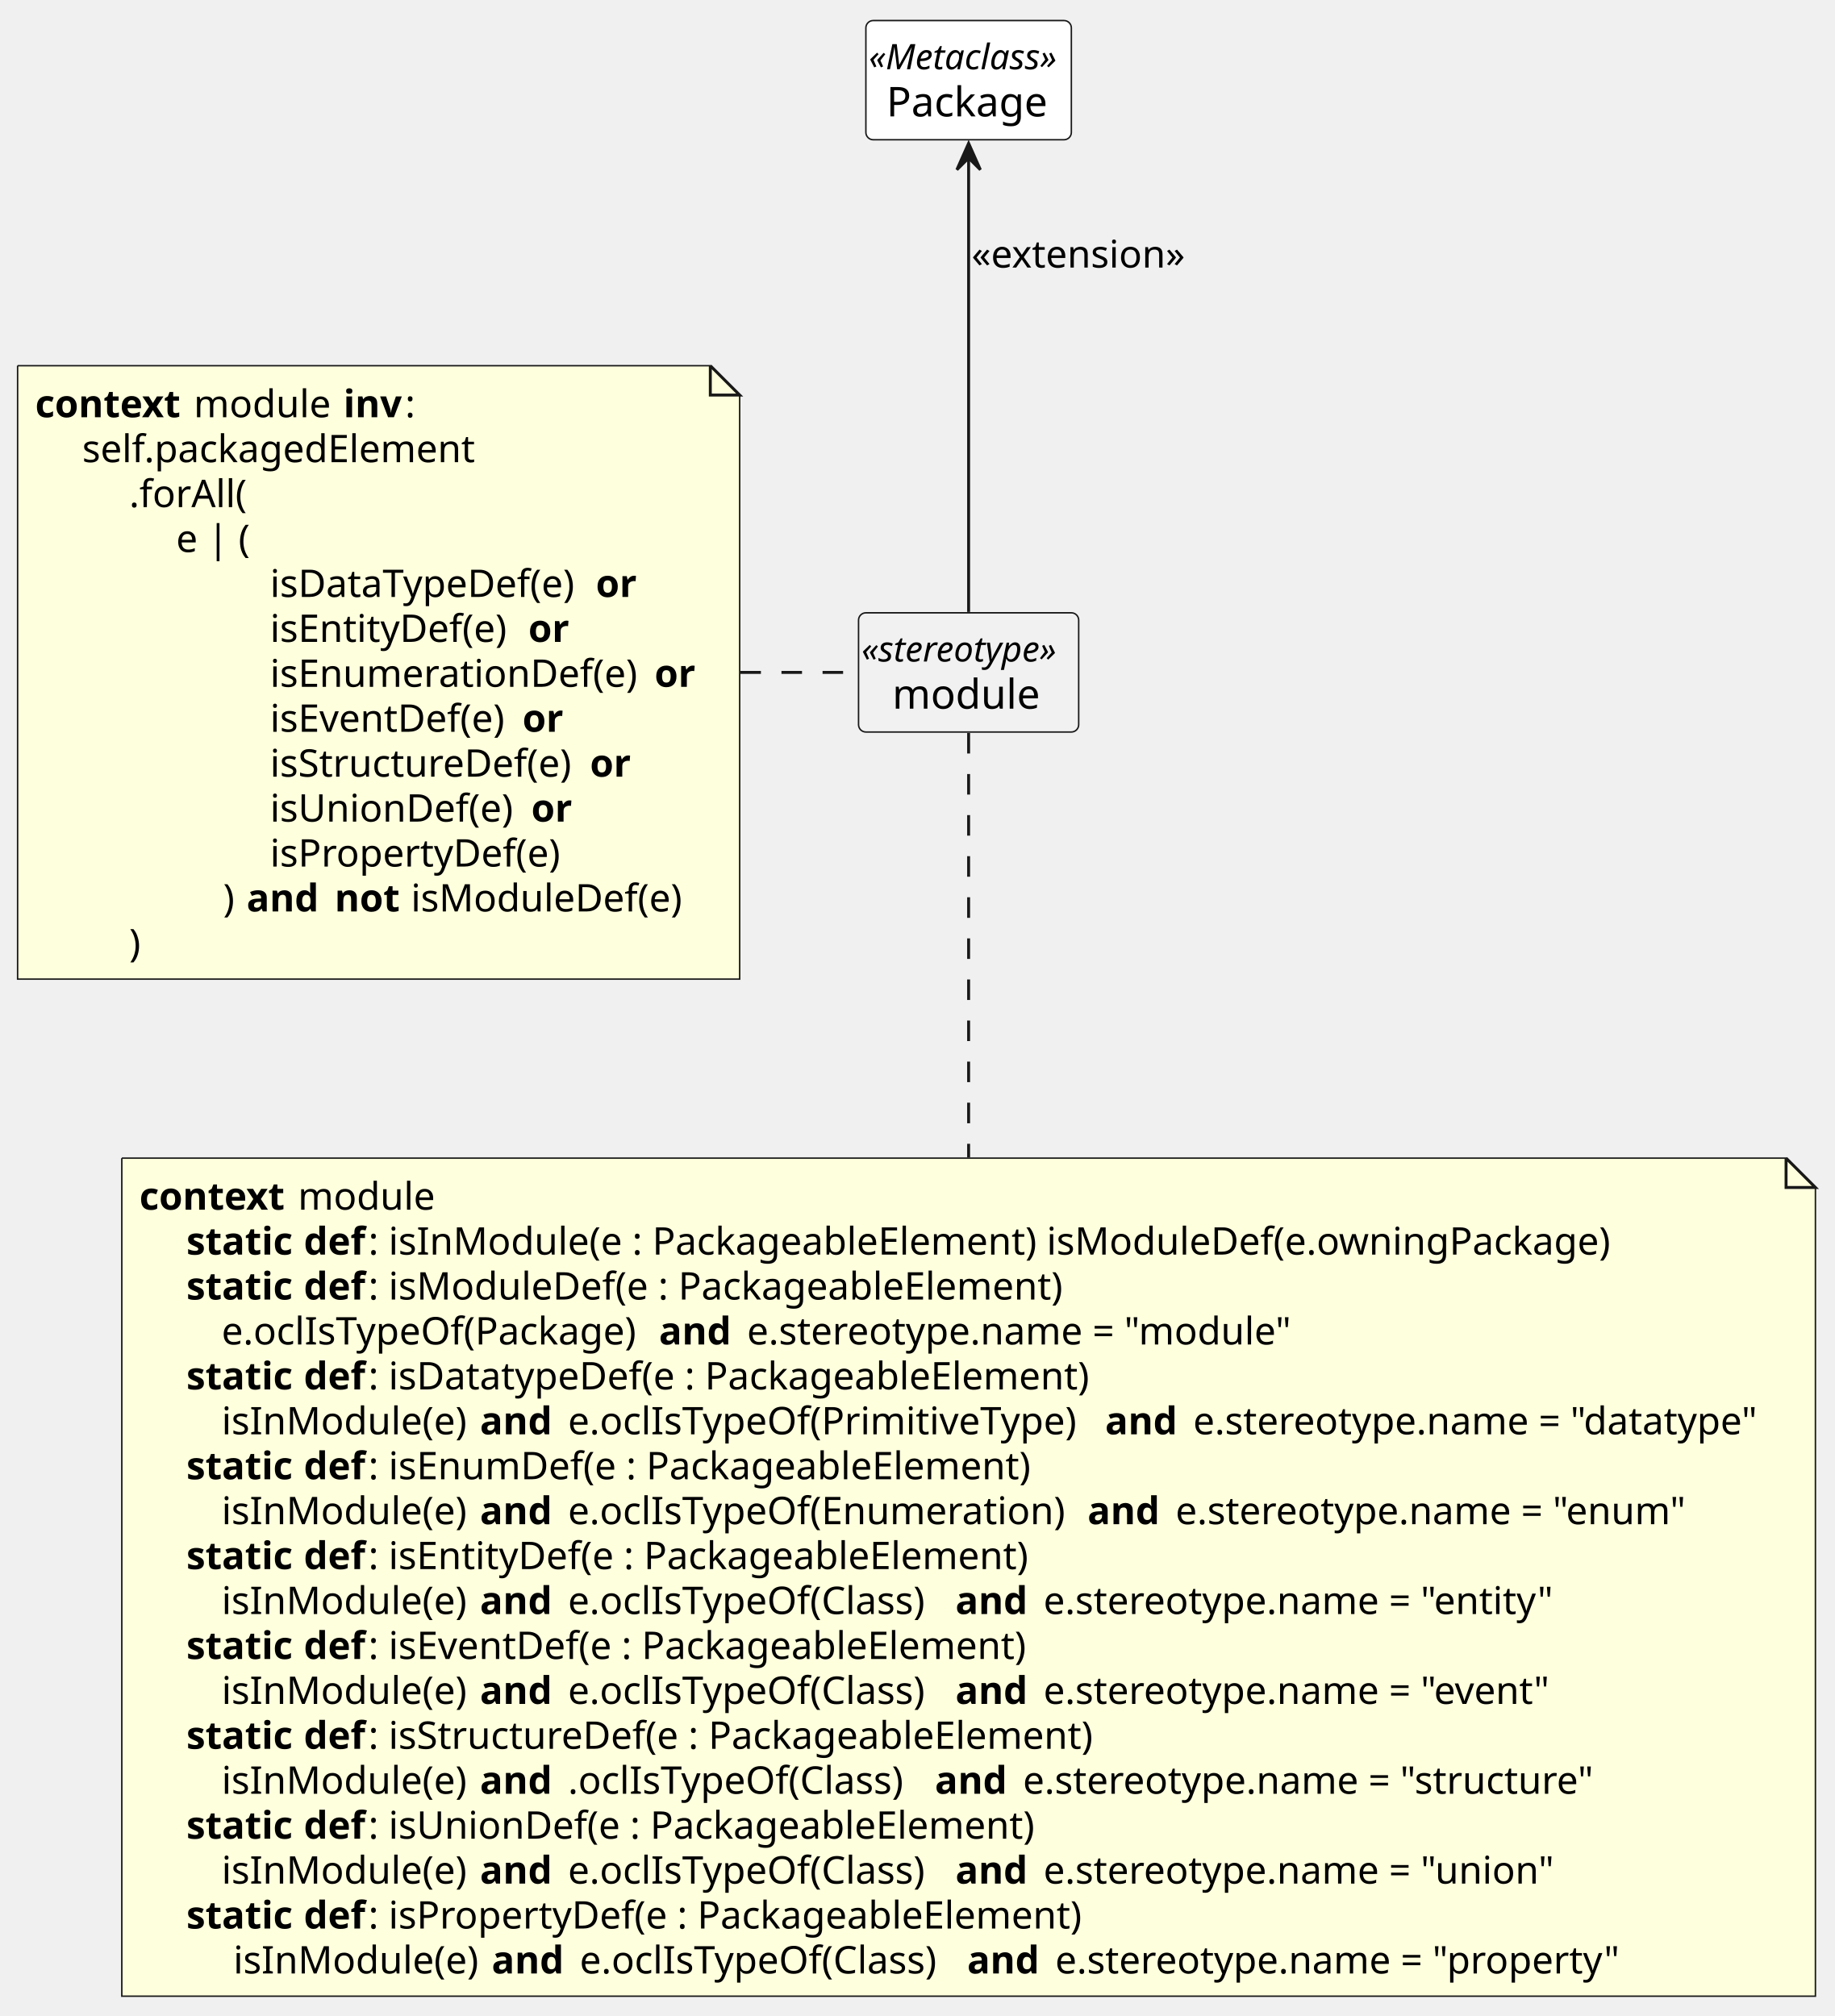
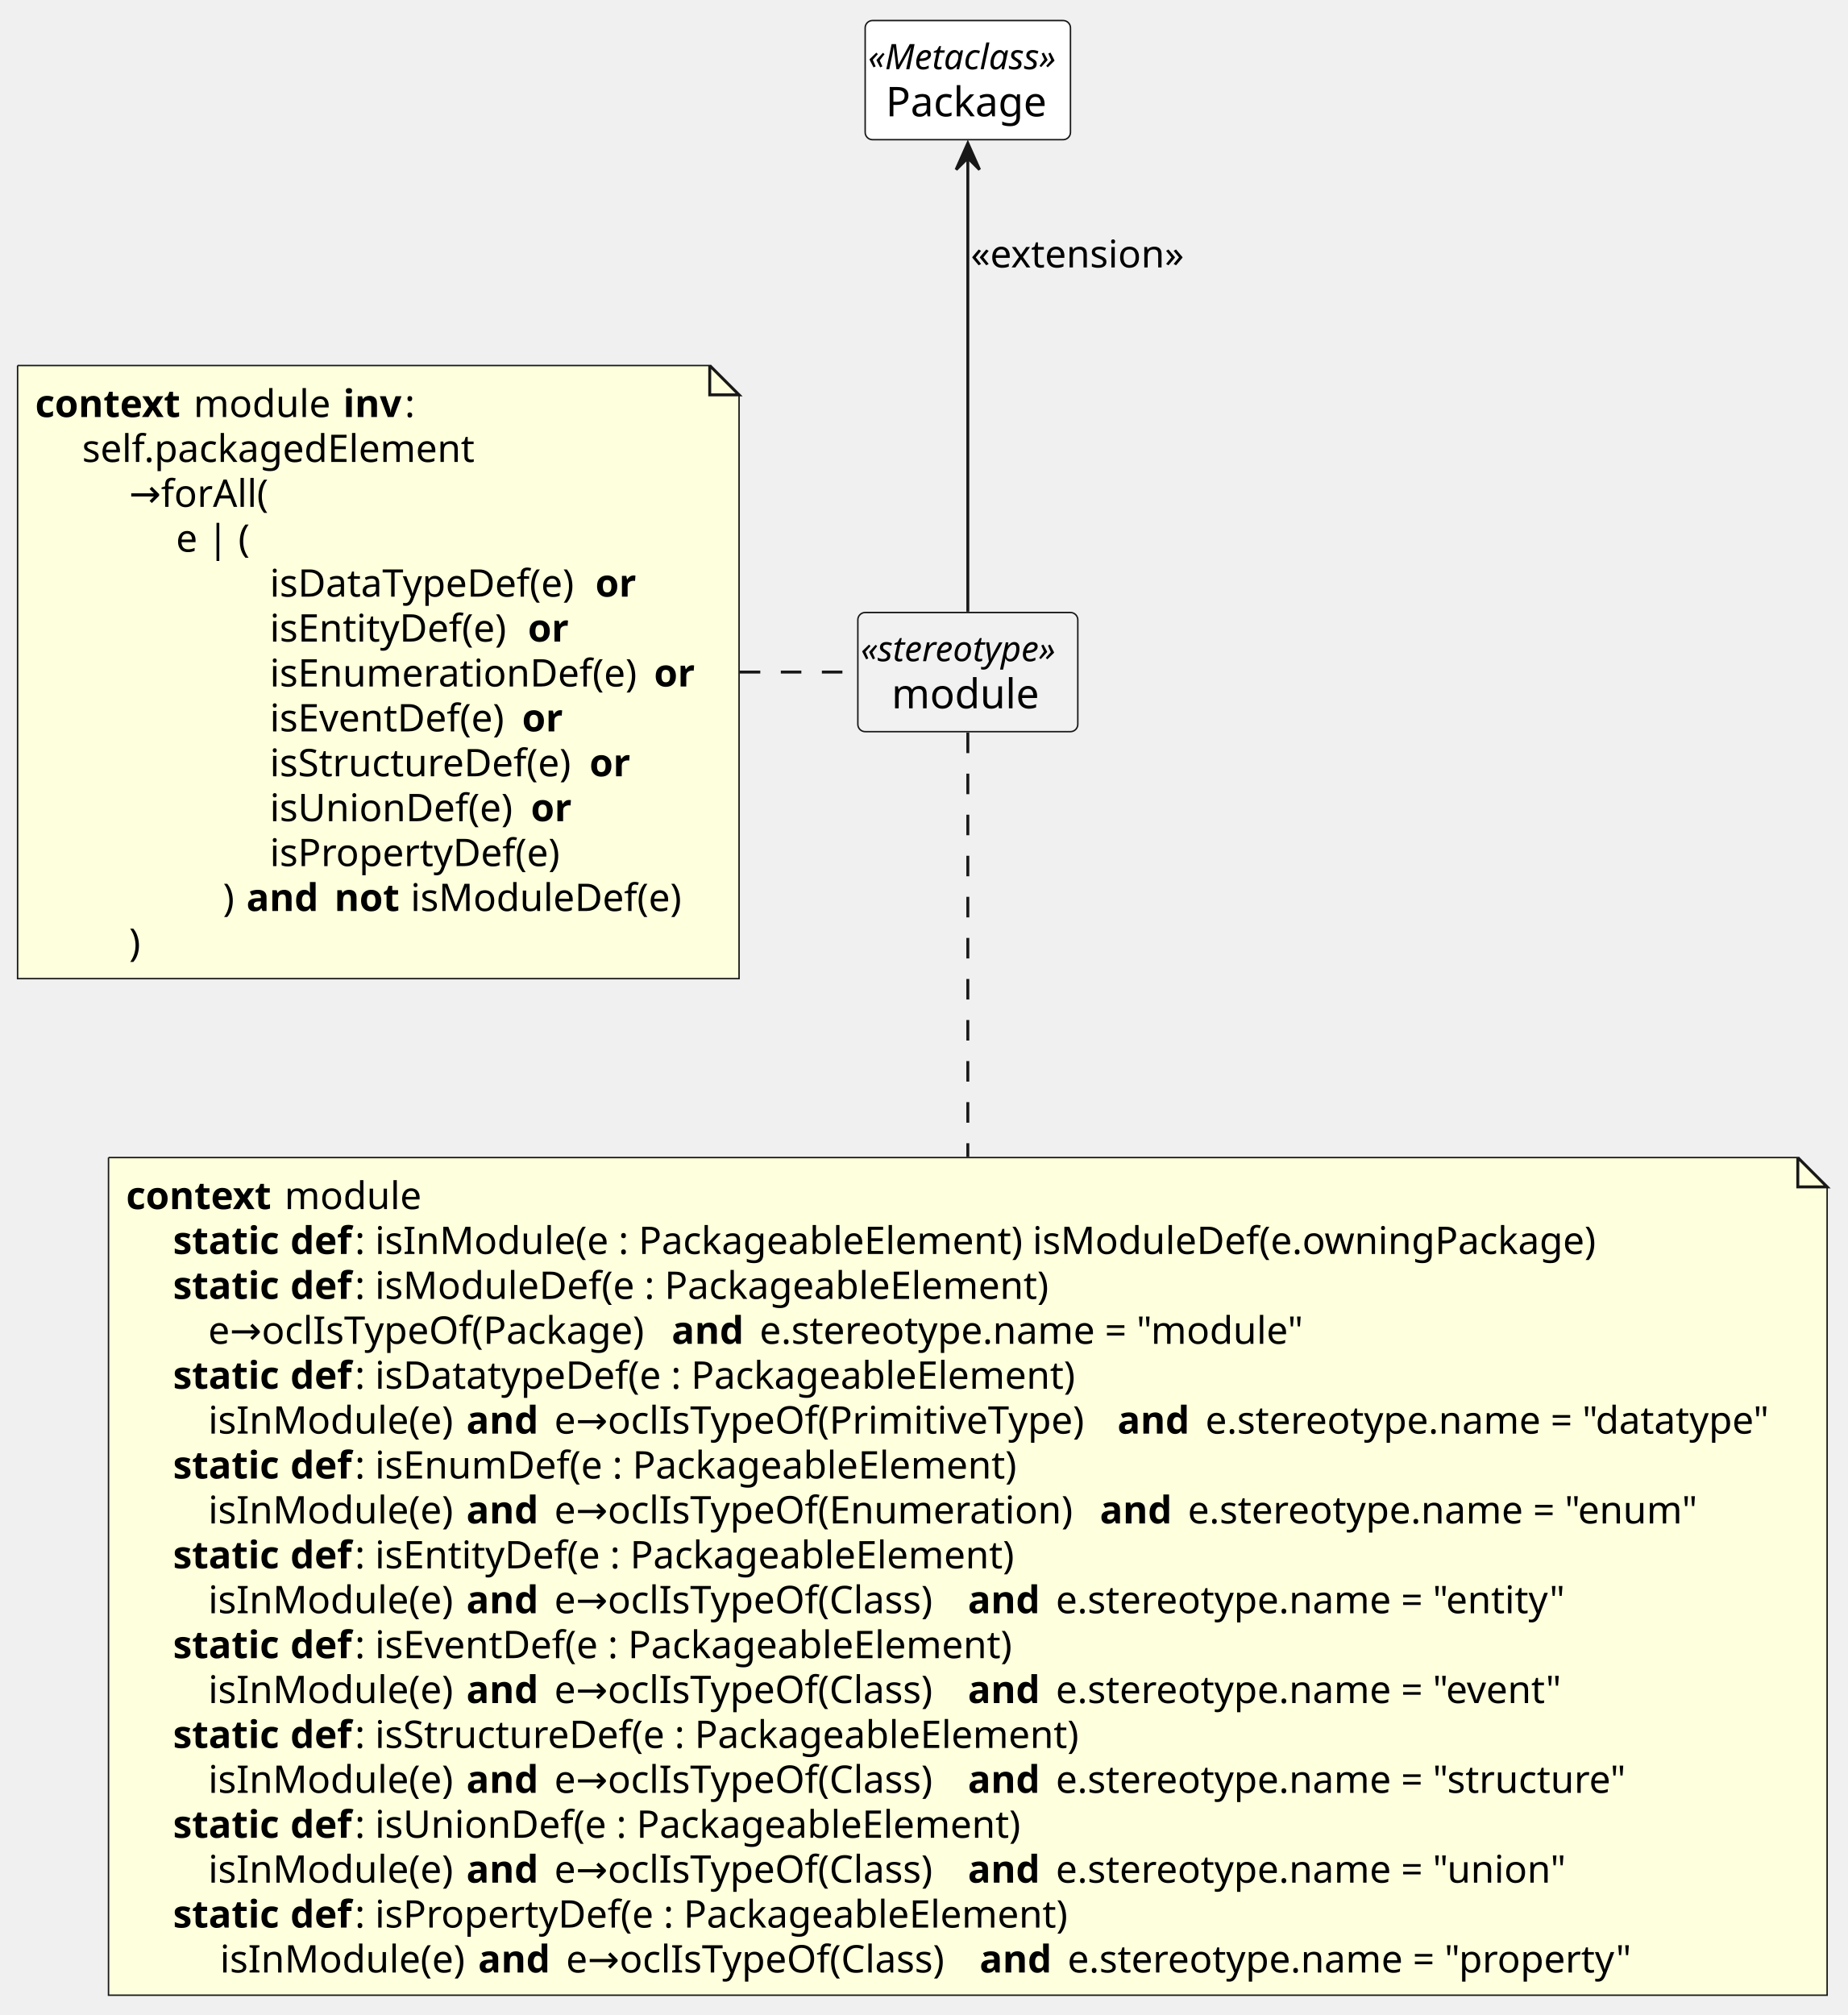
- <svg xmlns="http://www.w3.org/2000/svg" contentStyleType="text/css" height="687px" preserveAspectRatio="none" style="width:625px;height:687px;" version="1.1" viewBox="0 0 625 687" width="625px" zoomAndPan="magnify">
+ <svg xmlns="http://www.w3.org/2000/svg" contentStyleType="text/css" height="687px" preserveAspectRatio="none" style="width:630px;height:687px;" version="1.1" viewBox="0 0 630 687" width="630px" zoomAndPan="magnify">
  <defs />
  <g>
    <g id="elem_Package">
      <rect codeLine="9" fill="#FFFFFF" height="40.621" id="Package" rx="2.5" ry="2.5" style="stroke:#181818;stroke-width:0.5;" width="70" x="295" y="7" />
      <text fill="#000000" font-family="sans-serif" font-size="12" font-style="italic" lengthAdjust="spacing" textLength="68" x="296" y="23.602">«Metaclass»</text>
      <text fill="#000000" font-family="sans-serif" font-size="14" lengthAdjust="spacing" textLength="56" x="302" y="39.668">Package</text>
    </g>
    <g id="elem_module">
      <rect codeLine="10" fill="#F1F1F1" height="40.621" id="module" rx="2.5" ry="2.5" style="stroke:#181818;stroke-width:0.5;" width="75" x="292.5" y="208.83" />
      <text fill="#000000" font-family="sans-serif" font-size="12" font-style="italic" lengthAdjust="spacing" textLength="73" x="293.5" y="225.432">«stereotype»</text>
      <text fill="#000000" font-family="sans-serif" font-size="14" lengthAdjust="spacing" textLength="52" x="304" y="241.498">module</text>
    </g>
    <g id="elem_GMN6">
      <path d="M6,124.62 L6,333.657 L252,333.657 L252,134.62 L242,124.62 L6,124.62 " fill="#FEFFDD" style="stroke:#181818;stroke-width:0.5;" />
      <path d="M242,124.62 L242,134.62 L252,134.62 L242,124.62 " fill="#FEFFDD" style="stroke:#181818;stroke-width:1.0;" />
      <text fill="#000000" font-family="sans-serif" font-size="13" font-weight="bold" lengthAdjust="spacing" textLength="50" x="12" y="142.188">context</text>
      <text fill="#000000" font-family="sans-serif" font-size="13" lengthAdjust="spacing" textLength="47" x="66" y="142.188">module</text>
      <text fill="#000000" font-family="sans-serif" font-size="13" font-weight="bold" lengthAdjust="spacing" textLength="21" x="117" y="142.188">inv</text>
      <text fill="#000000" font-family="sans-serif" font-size="13" lengthAdjust="spacing" textLength="4" x="138" y="142.188">:</text>
      <text fill="#000000" font-family="sans-serif" font-size="13" lengthAdjust="spacing" textLength="137" x="28" y="157.499">self.packagedElement</text>
-       <text fill="#000000" font-family="sans-serif" font-size="13" lengthAdjust="spacing" textLength="43" x="44" y="172.81">.forAll(</text>
+       <text fill="#000000" font-family="sans-serif" font-size="13" lengthAdjust="spacing" textLength="52" x="44" y="172.81">→forAll(</text>
      <text fill="#000000" font-family="sans-serif" font-size="13" lengthAdjust="spacing" textLength="24" x="60" y="188.12">e | (</text>
      <text fill="#000000" font-family="sans-serif" font-size="13" lengthAdjust="spacing" textLength="107" x="92" y="203.43">isDataTypeDef(e)</text>
      <text fill="#000000" font-family="sans-serif" font-size="13" font-weight="bold" lengthAdjust="spacing" textLength="14" x="203" y="203.43">or</text>
      <text fill="#000000" font-family="sans-serif" font-size="13" lengthAdjust="spacing" textLength="84" x="92" y="218.741">isEntityDef(e)</text>
      <text fill="#000000" font-family="sans-serif" font-size="13" font-weight="bold" lengthAdjust="spacing" textLength="14" x="180" y="218.741">or</text>
      <text fill="#000000" font-family="sans-serif" font-size="13" lengthAdjust="spacing" textLength="127" x="92" y="234.052">isEnumerationDef(e)</text>
      <text fill="#000000" font-family="sans-serif" font-size="13" font-weight="bold" lengthAdjust="spacing" textLength="14" x="223" y="234.052">or</text>
      <text fill="#000000" font-family="sans-serif" font-size="13" lengthAdjust="spacing" textLength="82" x="92" y="249.362">isEventDef(e)</text>
      <text fill="#000000" font-family="sans-serif" font-size="13" font-weight="bold" lengthAdjust="spacing" textLength="14" x="178" y="249.362">or</text>
      <text fill="#000000" font-family="sans-serif" font-size="13" lengthAdjust="spacing" textLength="105" x="92" y="264.673">isStructureDef(e)</text>
      <text fill="#000000" font-family="sans-serif" font-size="13" font-weight="bold" lengthAdjust="spacing" textLength="14" x="201" y="264.673">or</text>
      <text fill="#000000" font-family="sans-serif" font-size="13" lengthAdjust="spacing" textLength="85" x="92" y="279.983">isUnionDef(e)</text>
      <text fill="#000000" font-family="sans-serif" font-size="13" font-weight="bold" lengthAdjust="spacing" textLength="14" x="181" y="279.983">or</text>
      <text fill="#000000" font-family="sans-serif" font-size="13" lengthAdjust="spacing" textLength="100" x="92" y="295.294">isPropertyDef(e)</text>
      <text fill="#000000" font-family="sans-serif" font-size="13" lengthAdjust="spacing" textLength="4" x="76" y="310.604">)</text>
      <text fill="#000000" font-family="sans-serif" font-size="13" font-weight="bold" lengthAdjust="spacing" textLength="26" x="84" y="310.604">and</text>
      <text fill="#000000" font-family="sans-serif" font-size="13" lengthAdjust="spacing" textLength="4" x="110" y="310.604"> </text>
      <text fill="#000000" font-family="sans-serif" font-size="13" font-weight="bold" lengthAdjust="spacing" textLength="22" x="114" y="310.604">not</text>
      <text fill="#000000" font-family="sans-serif" font-size="13" lengthAdjust="spacing" textLength="94" x="140" y="310.604">isModuleDef(e)</text>
      <text fill="#000000" font-family="sans-serif" font-size="13" lengthAdjust="spacing" textLength="4" x="44" y="325.915">)</text>
    </g>
    <g id="elem_GMN9">
-       <path d="M41.5,394.66 L41.5,680.25 L618.5,680.25 L618.5,404.66 L608.5,394.66 L41.5,394.66 " fill="#FEFFDD" style="stroke:#181818;stroke-width:0.5;" />
-       <path d="M608.5,394.66 L608.5,404.66 L618.5,404.66 L608.5,394.66 " fill="#FEFFDD" style="stroke:#181818;stroke-width:1.0;" />
-       <text fill="#000000" font-family="sans-serif" font-size="13" font-weight="bold" lengthAdjust="spacing" textLength="50" x="47.5" y="412.228">context</text>
-       <text fill="#000000" font-family="sans-serif" font-size="13" lengthAdjust="spacing" textLength="47" x="101.5" y="412.228">module</text>
-       <text fill="#000000" font-family="sans-serif" font-size="13" lengthAdjust="spacing" textLength="16" x="47.5" y="427.539">    </text>
-       <text fill="#000000" font-family="sans-serif" font-size="13" font-weight="bold" lengthAdjust="spacing" textLength="36" x="63.5" y="427.539">static</text>
-       <text fill="#000000" font-family="sans-serif" font-size="13" lengthAdjust="spacing" textLength="4" x="99.5" y="427.539"> </text>
-       <text fill="#000000" font-family="sans-serif" font-size="13" font-weight="bold" lengthAdjust="spacing" textLength="22" x="103.5" y="427.539">def</text>
-       <text fill="#000000" font-family="sans-serif" font-size="13" lengthAdjust="spacing" textLength="430" x="125.5" y="427.539">: isInModule(e : PackageableElement) isModuleDef(e.owningPackage)</text>
-       <text fill="#000000" font-family="sans-serif" font-size="13" lengthAdjust="spacing" textLength="16" x="47.5" y="442.849">    </text>
-       <text fill="#000000" font-family="sans-serif" font-size="13" font-weight="bold" lengthAdjust="spacing" textLength="36" x="63.5" y="442.849">static</text>
-       <text fill="#000000" font-family="sans-serif" font-size="13" lengthAdjust="spacing" textLength="4" x="99.5" y="442.849"> </text>
-       <text fill="#000000" font-family="sans-serif" font-size="13" font-weight="bold" lengthAdjust="spacing" textLength="22" x="103.5" y="442.849">def</text>
-       <text fill="#000000" font-family="sans-serif" font-size="13" lengthAdjust="spacing" textLength="241" x="125.5" y="442.849">: isModuleDef(e : PackageableElement)</text>
-       <text fill="#000000" font-family="sans-serif" font-size="13" lengthAdjust="spacing" textLength="145" x="75.5" y="458.16">e.oclIsTypeOf(Package)</text>
-       <text fill="#000000" font-family="sans-serif" font-size="13" font-weight="bold" lengthAdjust="spacing" textLength="26" x="224.5" y="458.16">and</text>
-       <text fill="#000000" font-family="sans-serif" font-size="13" lengthAdjust="spacing" textLength="190" x="254.5" y="458.16">e.stereotype.name = "module"</text>
-       <text fill="#000000" font-family="sans-serif" font-size="13" lengthAdjust="spacing" textLength="16" x="47.5" y="473.471">    </text>
-       <text fill="#000000" font-family="sans-serif" font-size="13" font-weight="bold" lengthAdjust="spacing" textLength="36" x="63.5" y="473.471">static</text>
-       <text fill="#000000" font-family="sans-serif" font-size="13" lengthAdjust="spacing" textLength="4" x="99.5" y="473.471"> </text>
-       <text fill="#000000" font-family="sans-serif" font-size="13" font-weight="bold" lengthAdjust="spacing" textLength="22" x="103.5" y="473.471">def</text>
-       <text fill="#000000" font-family="sans-serif" font-size="13" lengthAdjust="spacing" textLength="251" x="125.5" y="473.471">: isDatatypeDef(e : PackageableElement)</text>
-       <text fill="#000000" font-family="sans-serif" font-size="13" lengthAdjust="spacing" textLength="84" x="75.5" y="488.781">isInModule(e)</text>
-       <text fill="#000000" font-family="sans-serif" font-size="13" font-weight="bold" lengthAdjust="spacing" textLength="26" x="163.5" y="488.781">and</text>
-       <text fill="#000000" font-family="sans-serif" font-size="13" lengthAdjust="spacing" textLength="179" x="193.5" y="488.781">e.oclIsTypeOf(PrimitiveType)</text>
-       <text fill="#000000" font-family="sans-serif" font-size="13" font-weight="bold" lengthAdjust="spacing" textLength="26" x="376.5" y="488.781">and</text>
-       <text fill="#000000" font-family="sans-serif" font-size="13" lengthAdjust="spacing" textLength="197" x="406.5" y="488.781">e.stereotype.name = "datatype"</text>
-       <text fill="#000000" font-family="sans-serif" font-size="13" lengthAdjust="spacing" textLength="16" x="47.5" y="504.092">    </text>
-       <text fill="#000000" font-family="sans-serif" font-size="13" font-weight="bold" lengthAdjust="spacing" textLength="36" x="63.5" y="504.092">static</text>
-       <text fill="#000000" font-family="sans-serif" font-size="13" lengthAdjust="spacing" textLength="4" x="99.5" y="504.092"> </text>
-       <text fill="#000000" font-family="sans-serif" font-size="13" font-weight="bold" lengthAdjust="spacing" textLength="22" x="103.5" y="504.092">def</text>
-       <text fill="#000000" font-family="sans-serif" font-size="13" lengthAdjust="spacing" textLength="230" x="125.5" y="504.092">: isEnumDef(e : PackageableElement)</text>
-       <text fill="#000000" font-family="sans-serif" font-size="13" lengthAdjust="spacing" textLength="84" x="75.5" y="519.402">isInModule(e)</text>
-       <text fill="#000000" font-family="sans-serif" font-size="13" font-weight="bold" lengthAdjust="spacing" textLength="26" x="163.5" y="519.402">and</text>
-       <text fill="#000000" font-family="sans-serif" font-size="13" lengthAdjust="spacing" textLength="173" x="193.5" y="519.402">e.oclIsTypeOf(Enumeration)</text>
-       <text fill="#000000" font-family="sans-serif" font-size="13" font-weight="bold" lengthAdjust="spacing" textLength="26" x="370.5" y="519.402">and</text>
-       <text fill="#000000" font-family="sans-serif" font-size="13" lengthAdjust="spacing" textLength="178" x="400.5" y="519.402">e.stereotype.name = "enum"</text>
-       <text fill="#000000" font-family="sans-serif" font-size="13" lengthAdjust="spacing" textLength="16" x="47.5" y="534.713">    </text>
-       <text fill="#000000" font-family="sans-serif" font-size="13" font-weight="bold" lengthAdjust="spacing" textLength="36" x="63.5" y="534.713">static</text>
-       <text fill="#000000" font-family="sans-serif" font-size="13" lengthAdjust="spacing" textLength="4" x="99.5" y="534.713"> </text>
-       <text fill="#000000" font-family="sans-serif" font-size="13" font-weight="bold" lengthAdjust="spacing" textLength="22" x="103.5" y="534.713">def</text>
-       <text fill="#000000" font-family="sans-serif" font-size="13" lengthAdjust="spacing" textLength="231" x="125.5" y="534.713">: isEntityDef(e : PackageableElement)</text>
-       <text fill="#000000" font-family="sans-serif" font-size="13" lengthAdjust="spacing" textLength="84" x="75.5" y="550.023">isInModule(e)</text>
-       <text fill="#000000" font-family="sans-serif" font-size="13" font-weight="bold" lengthAdjust="spacing" textLength="26" x="163.5" y="550.023">and</text>
-       <text fill="#000000" font-family="sans-serif" font-size="13" lengthAdjust="spacing" textLength="128" x="193.5" y="550.023">e.oclIsTypeOf(Class)</text>
-       <text fill="#000000" font-family="sans-serif" font-size="13" font-weight="bold" lengthAdjust="spacing" textLength="26" x="325.5" y="550.023">and</text>
-       <text fill="#000000" font-family="sans-serif" font-size="13" lengthAdjust="spacing" textLength="179" x="355.5" y="550.023">e.stereotype.name = "entity"</text>
-       <text fill="#000000" font-family="sans-serif" font-size="13" lengthAdjust="spacing" textLength="16" x="47.5" y="565.334">    </text>
-       <text fill="#000000" font-family="sans-serif" font-size="13" font-weight="bold" lengthAdjust="spacing" textLength="36" x="63.5" y="565.334">static</text>
-       <text fill="#000000" font-family="sans-serif" font-size="13" lengthAdjust="spacing" textLength="4" x="99.5" y="565.334"> </text>
-       <text fill="#000000" font-family="sans-serif" font-size="13" font-weight="bold" lengthAdjust="spacing" textLength="22" x="103.5" y="565.334">def</text>
-       <text fill="#000000" font-family="sans-serif" font-size="13" lengthAdjust="spacing" textLength="229" x="125.5" y="565.334">: isEventDef(e : PackageableElement)</text>
-       <text fill="#000000" font-family="sans-serif" font-size="13" lengthAdjust="spacing" textLength="84" x="75.5" y="580.644">isInModule(e)</text>
-       <text fill="#000000" font-family="sans-serif" font-size="13" font-weight="bold" lengthAdjust="spacing" textLength="26" x="163.5" y="580.644">and</text>
-       <text fill="#000000" font-family="sans-serif" font-size="13" lengthAdjust="spacing" textLength="128" x="193.5" y="580.644">e.oclIsTypeOf(Class)</text>
-       <text fill="#000000" font-family="sans-serif" font-size="13" font-weight="bold" lengthAdjust="spacing" textLength="26" x="325.5" y="580.644">and</text>
-       <text fill="#000000" font-family="sans-serif" font-size="13" lengthAdjust="spacing" textLength="177" x="355.5" y="580.644">e.stereotype.name = "event"</text>
-       <text fill="#000000" font-family="sans-serif" font-size="13" lengthAdjust="spacing" textLength="16" x="47.5" y="595.955">    </text>
-       <text fill="#000000" font-family="sans-serif" font-size="13" font-weight="bold" lengthAdjust="spacing" textLength="36" x="63.5" y="595.955">static</text>
-       <text fill="#000000" font-family="sans-serif" font-size="13" lengthAdjust="spacing" textLength="4" x="99.5" y="595.955"> </text>
-       <text fill="#000000" font-family="sans-serif" font-size="13" font-weight="bold" lengthAdjust="spacing" textLength="22" x="103.5" y="595.955">def</text>
-       <text fill="#000000" font-family="sans-serif" font-size="13" lengthAdjust="spacing" textLength="252" x="125.5" y="595.955">: isStructureDef(e : PackageableElement)</text>
-       <text fill="#000000" font-family="sans-serif" font-size="13" lengthAdjust="spacing" textLength="84" x="75.5" y="611.265">isInModule(e)</text>
-       <text fill="#000000" font-family="sans-serif" font-size="13" font-weight="bold" lengthAdjust="spacing" textLength="26" x="163.5" y="611.265">and</text>
-       <text fill="#000000" font-family="sans-serif" font-size="13" lengthAdjust="spacing" textLength="121" x="193.5" y="611.265">.oclIsTypeOf(Class)</text>
-       <text fill="#000000" font-family="sans-serif" font-size="13" font-weight="bold" lengthAdjust="spacing" textLength="26" x="318.5" y="611.265">and</text>
-       <text fill="#000000" font-family="sans-serif" font-size="13" lengthAdjust="spacing" textLength="200" x="348.5" y="611.265">e.stereotype.name = "structure"</text>
-       <text fill="#000000" font-family="sans-serif" font-size="13" lengthAdjust="spacing" textLength="16" x="47.5" y="626.576">    </text>
-       <text fill="#000000" font-family="sans-serif" font-size="13" font-weight="bold" lengthAdjust="spacing" textLength="36" x="63.5" y="626.576">static</text>
-       <text fill="#000000" font-family="sans-serif" font-size="13" lengthAdjust="spacing" textLength="4" x="99.5" y="626.576"> </text>
-       <text fill="#000000" font-family="sans-serif" font-size="13" font-weight="bold" lengthAdjust="spacing" textLength="22" x="103.5" y="626.576">def</text>
-       <text fill="#000000" font-family="sans-serif" font-size="13" lengthAdjust="spacing" textLength="232" x="125.5" y="626.576">: isUnionDef(e : PackageableElement)</text>
-       <text fill="#000000" font-family="sans-serif" font-size="13" lengthAdjust="spacing" textLength="84" x="75.5" y="641.887">isInModule(e)</text>
-       <text fill="#000000" font-family="sans-serif" font-size="13" font-weight="bold" lengthAdjust="spacing" textLength="26" x="163.5" y="641.887">and</text>
-       <text fill="#000000" font-family="sans-serif" font-size="13" lengthAdjust="spacing" textLength="128" x="193.5" y="641.887">e.oclIsTypeOf(Class)</text>
-       <text fill="#000000" font-family="sans-serif" font-size="13" font-weight="bold" lengthAdjust="spacing" textLength="26" x="325.5" y="641.887">and</text>
-       <text fill="#000000" font-family="sans-serif" font-size="13" lengthAdjust="spacing" textLength="179" x="355.5" y="641.887">e.stereotype.name = "union"</text>
-       <text fill="#000000" font-family="sans-serif" font-size="13" lengthAdjust="spacing" textLength="16" x="47.5" y="657.197">    </text>
-       <text fill="#000000" font-family="sans-serif" font-size="13" font-weight="bold" lengthAdjust="spacing" textLength="36" x="63.5" y="657.197">static</text>
-       <text fill="#000000" font-family="sans-serif" font-size="13" lengthAdjust="spacing" textLength="4" x="99.5" y="657.197"> </text>
-       <text fill="#000000" font-family="sans-serif" font-size="13" font-weight="bold" lengthAdjust="spacing" textLength="22" x="103.5" y="657.197">def</text>
-       <text fill="#000000" font-family="sans-serif" font-size="13" lengthAdjust="spacing" textLength="247" x="125.5" y="657.197">: isPropertyDef(e : PackageableElement)</text>
-       <text fill="#000000" font-family="sans-serif" font-size="13" lengthAdjust="spacing" textLength="84" x="79.5" y="672.508">isInModule(e)</text>
-       <text fill="#000000" font-family="sans-serif" font-size="13" font-weight="bold" lengthAdjust="spacing" textLength="26" x="167.5" y="672.508">and</text>
-       <text fill="#000000" font-family="sans-serif" font-size="13" lengthAdjust="spacing" textLength="128" x="197.5" y="672.508">e.oclIsTypeOf(Class)</text>
-       <text fill="#000000" font-family="sans-serif" font-size="13" font-weight="bold" lengthAdjust="spacing" textLength="26" x="329.5" y="672.508">and</text>
-       <text fill="#000000" font-family="sans-serif" font-size="13" lengthAdjust="spacing" textLength="196" x="359.5" y="672.508">e.stereotype.name = "property"</text>
+       <path d="M37,394.66 L37,680.25 L623,680.25 L623,404.66 L613,394.66 L37,394.66 " fill="#FEFFDD" style="stroke:#181818;stroke-width:0.5;" />
+       <path d="M613,394.66 L613,404.66 L623,404.66 L613,394.66 " fill="#FEFFDD" style="stroke:#181818;stroke-width:1.0;" />
+       <text fill="#000000" font-family="sans-serif" font-size="13" font-weight="bold" lengthAdjust="spacing" textLength="50" x="43" y="412.228">context</text>
+       <text fill="#000000" font-family="sans-serif" font-size="13" lengthAdjust="spacing" textLength="47" x="97" y="412.228">module</text>
+       <text fill="#000000" font-family="sans-serif" font-size="13" lengthAdjust="spacing" textLength="16" x="43" y="427.539">    </text>
+       <text fill="#000000" font-family="sans-serif" font-size="13" font-weight="bold" lengthAdjust="spacing" textLength="36" x="59" y="427.539">static</text>
+       <text fill="#000000" font-family="sans-serif" font-size="13" lengthAdjust="spacing" textLength="4" x="95" y="427.539"> </text>
+       <text fill="#000000" font-family="sans-serif" font-size="13" font-weight="bold" lengthAdjust="spacing" textLength="22" x="99" y="427.539">def</text>
+       <text fill="#000000" font-family="sans-serif" font-size="13" lengthAdjust="spacing" textLength="430" x="121" y="427.539">: isInModule(e : PackageableElement) isModuleDef(e.owningPackage)</text>
+       <text fill="#000000" font-family="sans-serif" font-size="13" lengthAdjust="spacing" textLength="16" x="43" y="442.849">    </text>
+       <text fill="#000000" font-family="sans-serif" font-size="13" font-weight="bold" lengthAdjust="spacing" textLength="36" x="59" y="442.849">static</text>
+       <text fill="#000000" font-family="sans-serif" font-size="13" lengthAdjust="spacing" textLength="4" x="95" y="442.849"> </text>
+       <text fill="#000000" font-family="sans-serif" font-size="13" font-weight="bold" lengthAdjust="spacing" textLength="22" x="99" y="442.849">def</text>
+       <text fill="#000000" font-family="sans-serif" font-size="13" lengthAdjust="spacing" textLength="241" x="121" y="442.849">: isModuleDef(e : PackageableElement)</text>
+       <text fill="#000000" font-family="sans-serif" font-size="13" lengthAdjust="spacing" textLength="154" x="71" y="458.16">e→oclIsTypeOf(Package)</text>
+       <text fill="#000000" font-family="sans-serif" font-size="13" font-weight="bold" lengthAdjust="spacing" textLength="26" x="229" y="458.16">and</text>
+       <text fill="#000000" font-family="sans-serif" font-size="13" lengthAdjust="spacing" textLength="190" x="259" y="458.16">e.stereotype.name = "module"</text>
+       <text fill="#000000" font-family="sans-serif" font-size="13" lengthAdjust="spacing" textLength="16" x="43" y="473.471">    </text>
+       <text fill="#000000" font-family="sans-serif" font-size="13" font-weight="bold" lengthAdjust="spacing" textLength="36" x="59" y="473.471">static</text>
+       <text fill="#000000" font-family="sans-serif" font-size="13" lengthAdjust="spacing" textLength="4" x="95" y="473.471"> </text>
+       <text fill="#000000" font-family="sans-serif" font-size="13" font-weight="bold" lengthAdjust="spacing" textLength="22" x="99" y="473.471">def</text>
+       <text fill="#000000" font-family="sans-serif" font-size="13" lengthAdjust="spacing" textLength="251" x="121" y="473.471">: isDatatypeDef(e : PackageableElement)</text>
+       <text fill="#000000" font-family="sans-serif" font-size="13" lengthAdjust="spacing" textLength="84" x="71" y="488.781">isInModule(e)</text>
+       <text fill="#000000" font-family="sans-serif" font-size="13" font-weight="bold" lengthAdjust="spacing" textLength="26" x="159" y="488.781">and</text>
+       <text fill="#000000" font-family="sans-serif" font-size="13" lengthAdjust="spacing" textLength="188" x="189" y="488.781">e→oclIsTypeOf(PrimitiveType)</text>
+       <text fill="#000000" font-family="sans-serif" font-size="13" font-weight="bold" lengthAdjust="spacing" textLength="26" x="381" y="488.781">and</text>
+       <text fill="#000000" font-family="sans-serif" font-size="13" lengthAdjust="spacing" textLength="197" x="411" y="488.781">e.stereotype.name = "datatype"</text>
+       <text fill="#000000" font-family="sans-serif" font-size="13" lengthAdjust="spacing" textLength="16" x="43" y="504.092">    </text>
+       <text fill="#000000" font-family="sans-serif" font-size="13" font-weight="bold" lengthAdjust="spacing" textLength="36" x="59" y="504.092">static</text>
+       <text fill="#000000" font-family="sans-serif" font-size="13" lengthAdjust="spacing" textLength="4" x="95" y="504.092"> </text>
+       <text fill="#000000" font-family="sans-serif" font-size="13" font-weight="bold" lengthAdjust="spacing" textLength="22" x="99" y="504.092">def</text>
+       <text fill="#000000" font-family="sans-serif" font-size="13" lengthAdjust="spacing" textLength="230" x="121" y="504.092">: isEnumDef(e : PackageableElement)</text>
+       <text fill="#000000" font-family="sans-serif" font-size="13" lengthAdjust="spacing" textLength="84" x="71" y="519.402">isInModule(e)</text>
+       <text fill="#000000" font-family="sans-serif" font-size="13" font-weight="bold" lengthAdjust="spacing" textLength="26" x="159" y="519.402">and</text>
+       <text fill="#000000" font-family="sans-serif" font-size="13" lengthAdjust="spacing" textLength="182" x="189" y="519.402">e→oclIsTypeOf(Enumeration)</text>
+       <text fill="#000000" font-family="sans-serif" font-size="13" font-weight="bold" lengthAdjust="spacing" textLength="26" x="375" y="519.402">and</text>
+       <text fill="#000000" font-family="sans-serif" font-size="13" lengthAdjust="spacing" textLength="178" x="405" y="519.402">e.stereotype.name = "enum"</text>
+       <text fill="#000000" font-family="sans-serif" font-size="13" lengthAdjust="spacing" textLength="16" x="43" y="534.713">    </text>
+       <text fill="#000000" font-family="sans-serif" font-size="13" font-weight="bold" lengthAdjust="spacing" textLength="36" x="59" y="534.713">static</text>
+       <text fill="#000000" font-family="sans-serif" font-size="13" lengthAdjust="spacing" textLength="4" x="95" y="534.713"> </text>
+       <text fill="#000000" font-family="sans-serif" font-size="13" font-weight="bold" lengthAdjust="spacing" textLength="22" x="99" y="534.713">def</text>
+       <text fill="#000000" font-family="sans-serif" font-size="13" lengthAdjust="spacing" textLength="231" x="121" y="534.713">: isEntityDef(e : PackageableElement)</text>
+       <text fill="#000000" font-family="sans-serif" font-size="13" lengthAdjust="spacing" textLength="84" x="71" y="550.023">isInModule(e)</text>
+       <text fill="#000000" font-family="sans-serif" font-size="13" font-weight="bold" lengthAdjust="spacing" textLength="26" x="159" y="550.023">and</text>
+       <text fill="#000000" font-family="sans-serif" font-size="13" lengthAdjust="spacing" textLength="137" x="189" y="550.023">e→oclIsTypeOf(Class)</text>
+       <text fill="#000000" font-family="sans-serif" font-size="13" font-weight="bold" lengthAdjust="spacing" textLength="26" x="330" y="550.023">and</text>
+       <text fill="#000000" font-family="sans-serif" font-size="13" lengthAdjust="spacing" textLength="179" x="360" y="550.023">e.stereotype.name = "entity"</text>
+       <text fill="#000000" font-family="sans-serif" font-size="13" lengthAdjust="spacing" textLength="16" x="43" y="565.334">    </text>
+       <text fill="#000000" font-family="sans-serif" font-size="13" font-weight="bold" lengthAdjust="spacing" textLength="36" x="59" y="565.334">static</text>
+       <text fill="#000000" font-family="sans-serif" font-size="13" lengthAdjust="spacing" textLength="4" x="95" y="565.334"> </text>
+       <text fill="#000000" font-family="sans-serif" font-size="13" font-weight="bold" lengthAdjust="spacing" textLength="22" x="99" y="565.334">def</text>
+       <text fill="#000000" font-family="sans-serif" font-size="13" lengthAdjust="spacing" textLength="229" x="121" y="565.334">: isEventDef(e : PackageableElement)</text>
+       <text fill="#000000" font-family="sans-serif" font-size="13" lengthAdjust="spacing" textLength="84" x="71" y="580.644">isInModule(e)</text>
+       <text fill="#000000" font-family="sans-serif" font-size="13" font-weight="bold" lengthAdjust="spacing" textLength="26" x="159" y="580.644">and</text>
+       <text fill="#000000" font-family="sans-serif" font-size="13" lengthAdjust="spacing" textLength="137" x="189" y="580.644">e→oclIsTypeOf(Class)</text>
+       <text fill="#000000" font-family="sans-serif" font-size="13" font-weight="bold" lengthAdjust="spacing" textLength="26" x="330" y="580.644">and</text>
+       <text fill="#000000" font-family="sans-serif" font-size="13" lengthAdjust="spacing" textLength="177" x="360" y="580.644">e.stereotype.name = "event"</text>
+       <text fill="#000000" font-family="sans-serif" font-size="13" lengthAdjust="spacing" textLength="16" x="43" y="595.955">    </text>
+       <text fill="#000000" font-family="sans-serif" font-size="13" font-weight="bold" lengthAdjust="spacing" textLength="36" x="59" y="595.955">static</text>
+       <text fill="#000000" font-family="sans-serif" font-size="13" lengthAdjust="spacing" textLength="4" x="95" y="595.955"> </text>
+       <text fill="#000000" font-family="sans-serif" font-size="13" font-weight="bold" lengthAdjust="spacing" textLength="22" x="99" y="595.955">def</text>
+       <text fill="#000000" font-family="sans-serif" font-size="13" lengthAdjust="spacing" textLength="252" x="121" y="595.955">: isStructureDef(e : PackageableElement)</text>
+       <text fill="#000000" font-family="sans-serif" font-size="13" lengthAdjust="spacing" textLength="84" x="71" y="611.265">isInModule(e)</text>
+       <text fill="#000000" font-family="sans-serif" font-size="13" font-weight="bold" lengthAdjust="spacing" textLength="26" x="159" y="611.265">and</text>
+       <text fill="#000000" font-family="sans-serif" font-size="13" lengthAdjust="spacing" textLength="137" x="189" y="611.265">e→oclIsTypeOf(Class)</text>
+       <text fill="#000000" font-family="sans-serif" font-size="13" font-weight="bold" lengthAdjust="spacing" textLength="26" x="330" y="611.265">and</text>
+       <text fill="#000000" font-family="sans-serif" font-size="13" lengthAdjust="spacing" textLength="200" x="360" y="611.265">e.stereotype.name = "structure"</text>
+       <text fill="#000000" font-family="sans-serif" font-size="13" lengthAdjust="spacing" textLength="16" x="43" y="626.576">    </text>
+       <text fill="#000000" font-family="sans-serif" font-size="13" font-weight="bold" lengthAdjust="spacing" textLength="36" x="59" y="626.576">static</text>
+       <text fill="#000000" font-family="sans-serif" font-size="13" lengthAdjust="spacing" textLength="4" x="95" y="626.576"> </text>
+       <text fill="#000000" font-family="sans-serif" font-size="13" font-weight="bold" lengthAdjust="spacing" textLength="22" x="99" y="626.576">def</text>
+       <text fill="#000000" font-family="sans-serif" font-size="13" lengthAdjust="spacing" textLength="232" x="121" y="626.576">: isUnionDef(e : PackageableElement)</text>
+       <text fill="#000000" font-family="sans-serif" font-size="13" lengthAdjust="spacing" textLength="84" x="71" y="641.887">isInModule(e)</text>
+       <text fill="#000000" font-family="sans-serif" font-size="13" font-weight="bold" lengthAdjust="spacing" textLength="26" x="159" y="641.887">and</text>
+       <text fill="#000000" font-family="sans-serif" font-size="13" lengthAdjust="spacing" textLength="137" x="189" y="641.887">e→oclIsTypeOf(Class)</text>
+       <text fill="#000000" font-family="sans-serif" font-size="13" font-weight="bold" lengthAdjust="spacing" textLength="26" x="330" y="641.887">and</text>
+       <text fill="#000000" font-family="sans-serif" font-size="13" lengthAdjust="spacing" textLength="179" x="360" y="641.887">e.stereotype.name = "union"</text>
+       <text fill="#000000" font-family="sans-serif" font-size="13" lengthAdjust="spacing" textLength="16" x="43" y="657.197">    </text>
+       <text fill="#000000" font-family="sans-serif" font-size="13" font-weight="bold" lengthAdjust="spacing" textLength="36" x="59" y="657.197">static</text>
+       <text fill="#000000" font-family="sans-serif" font-size="13" lengthAdjust="spacing" textLength="4" x="95" y="657.197"> </text>
+       <text fill="#000000" font-family="sans-serif" font-size="13" font-weight="bold" lengthAdjust="spacing" textLength="22" x="99" y="657.197">def</text>
+       <text fill="#000000" font-family="sans-serif" font-size="13" lengthAdjust="spacing" textLength="247" x="121" y="657.197">: isPropertyDef(e : PackageableElement)</text>
+       <text fill="#000000" font-family="sans-serif" font-size="13" lengthAdjust="spacing" textLength="84" x="75" y="672.508">isInModule(e)</text>
+       <text fill="#000000" font-family="sans-serif" font-size="13" font-weight="bold" lengthAdjust="spacing" textLength="26" x="163" y="672.508">and</text>
+       <text fill="#000000" font-family="sans-serif" font-size="13" lengthAdjust="spacing" textLength="137" x="193" y="672.508">e→oclIsTypeOf(Class)</text>
+       <text fill="#000000" font-family="sans-serif" font-size="13" font-weight="bold" lengthAdjust="spacing" textLength="26" x="334" y="672.508">and</text>
+       <text fill="#000000" font-family="sans-serif" font-size="13" lengthAdjust="spacing" textLength="196" x="364" y="672.508">e.stereotype.name = "property"</text>
    </g>
    <g id="link_Package_module">
      <path codeLine="11" d="M330,53.75 C330,94.16 330,172.14 330,208.54 " fill="none" id="Package-backto-module" style="stroke:#181818;stroke-width:1.0;" />
      <polygon fill="#181818" points="330,48.84,326,57.84,330,53.84,334,57.84,330,48.84" style="stroke:#181818;stroke-width:1.0;" />
      <text fill="#000000" font-family="sans-serif" font-size="13" lengthAdjust="spacing" textLength="76" x="331" y="91.188">«extension»</text>
    </g>
    <g id="link_GMN6_module">
      <path d="M252.24,229.14 C258.68,229.14 263,229.14 263,229.14 C263,229.14 276.99,229.14 292.19,229.14 " fill="none" id="GMN6-module" style="stroke:#181818;stroke-width:1.0;stroke-dasharray:7.0,7.0;" />
    </g>
    <g id="link_module_GMN9">
      <path d="M330,249.77 C330,279.35 330,337.92 330,394.45 " fill="none" id="module-GMN9" style="stroke:#181818;stroke-width:1.0;stroke-dasharray:7.0,7.0;" />
    </g>
  </g>
</svg>
